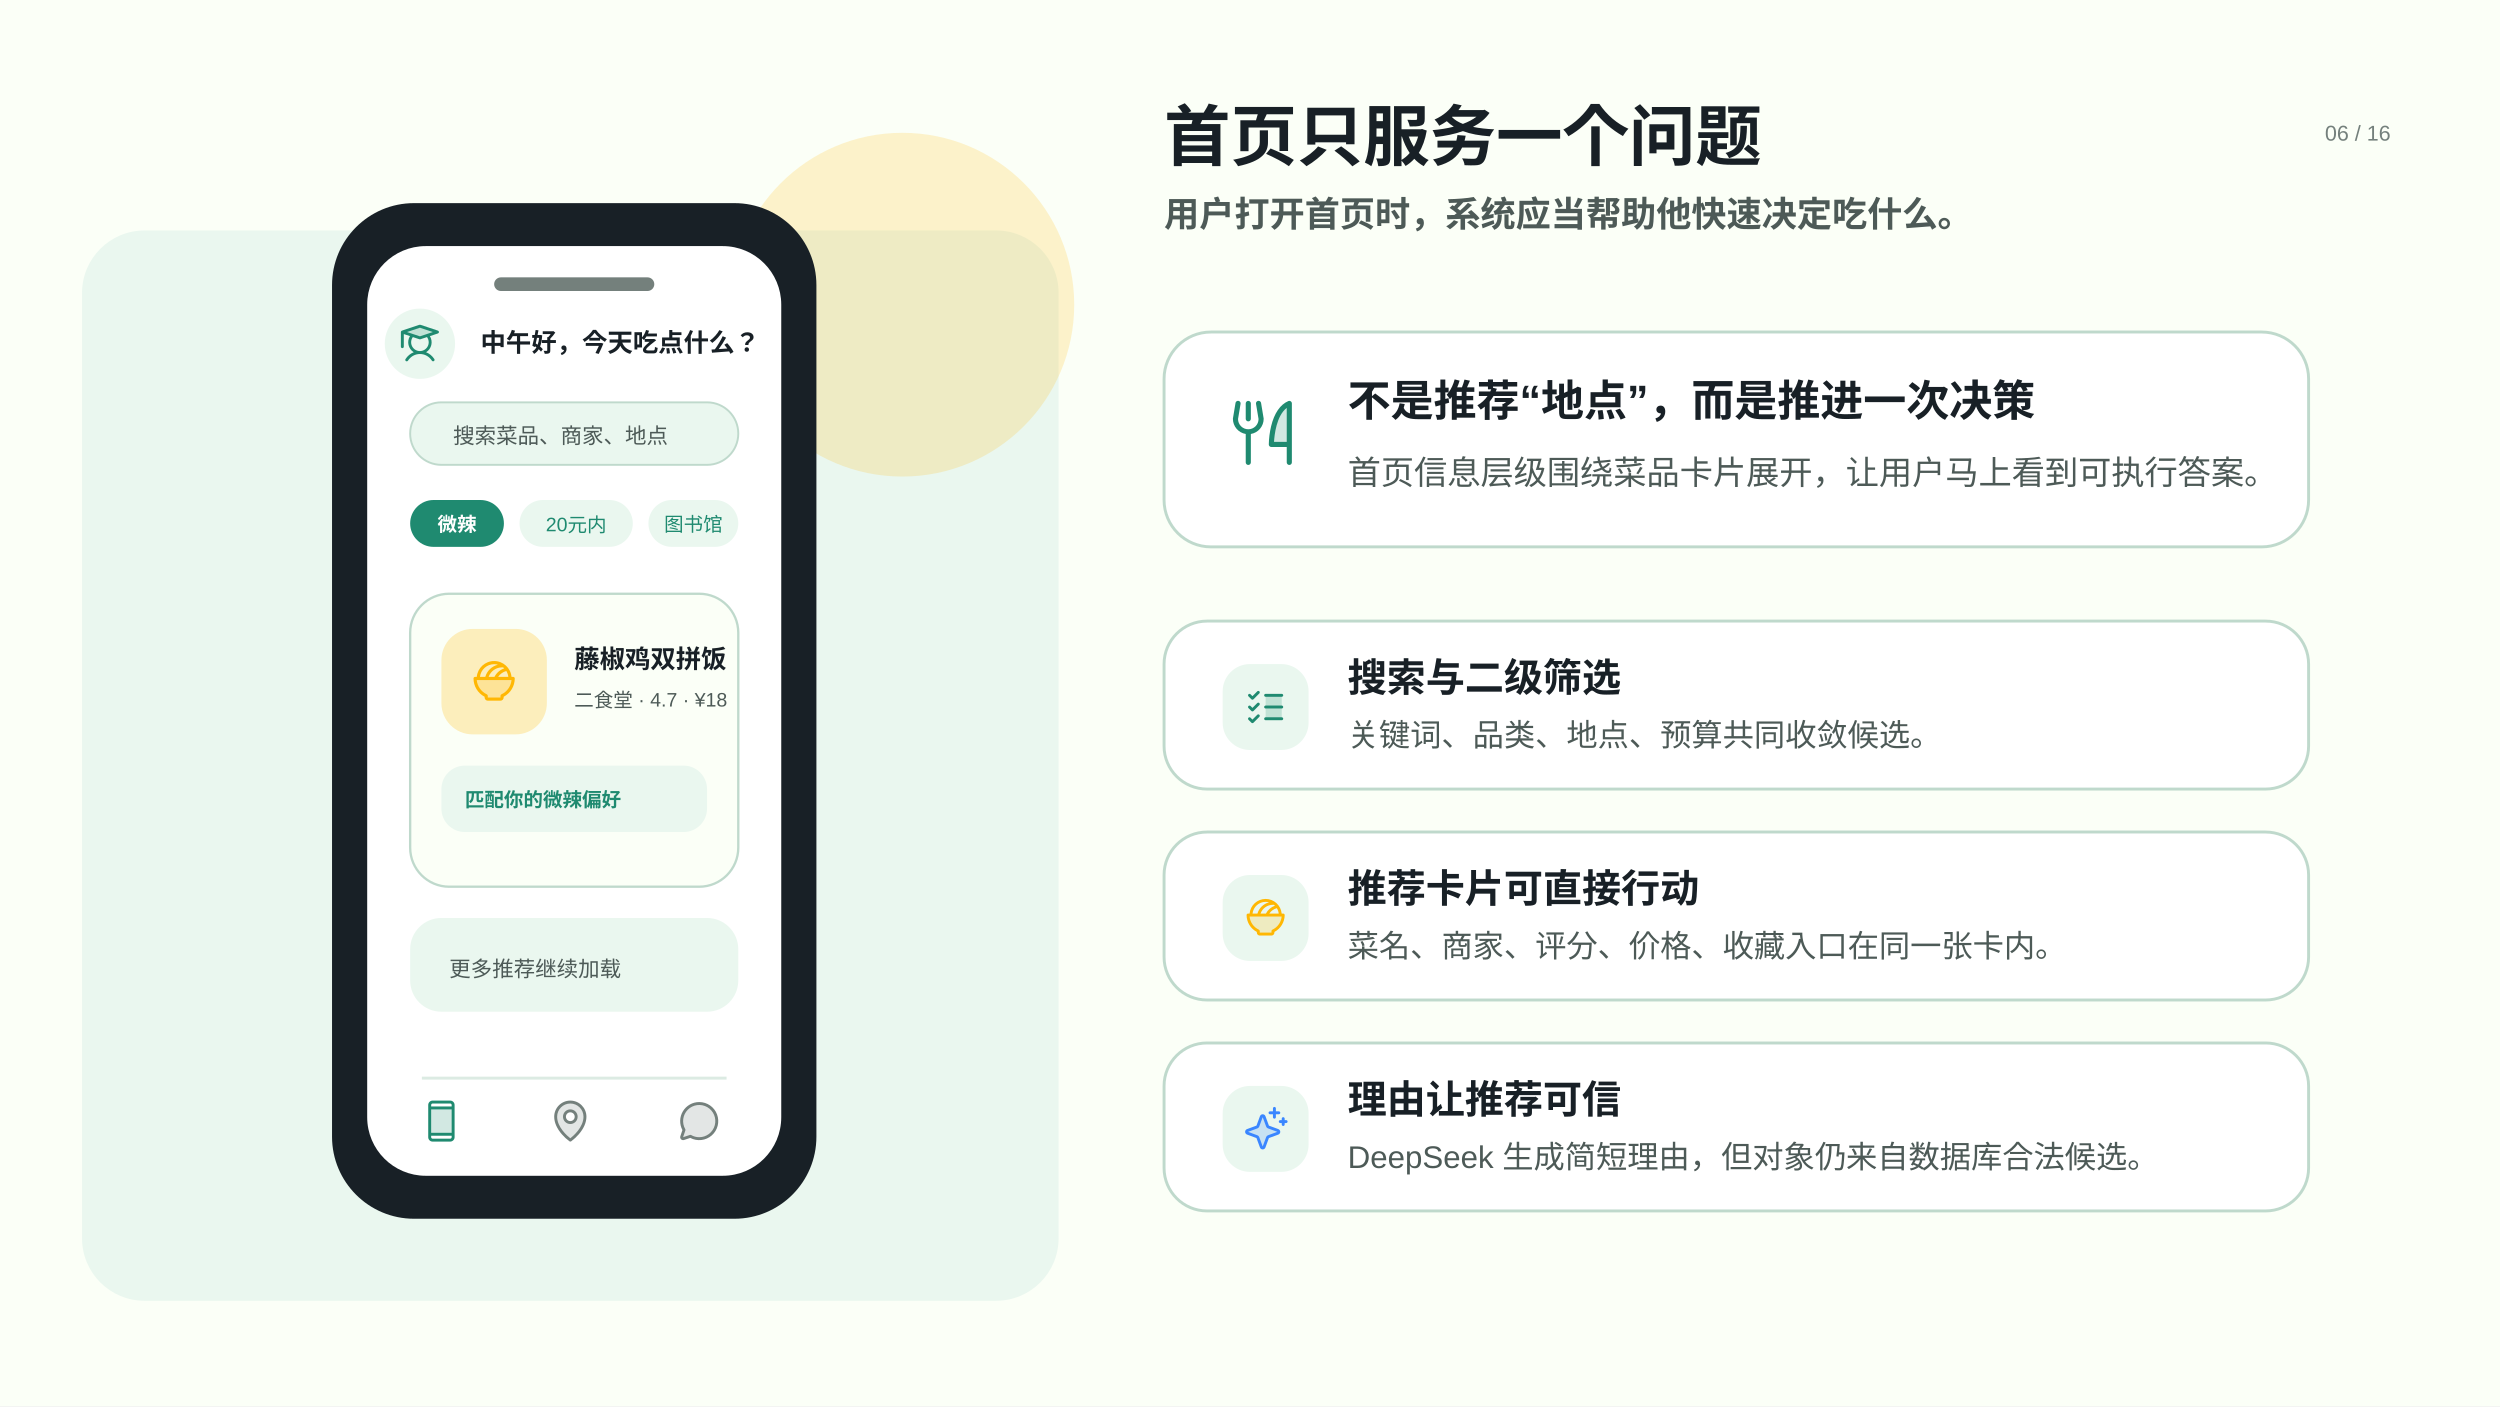
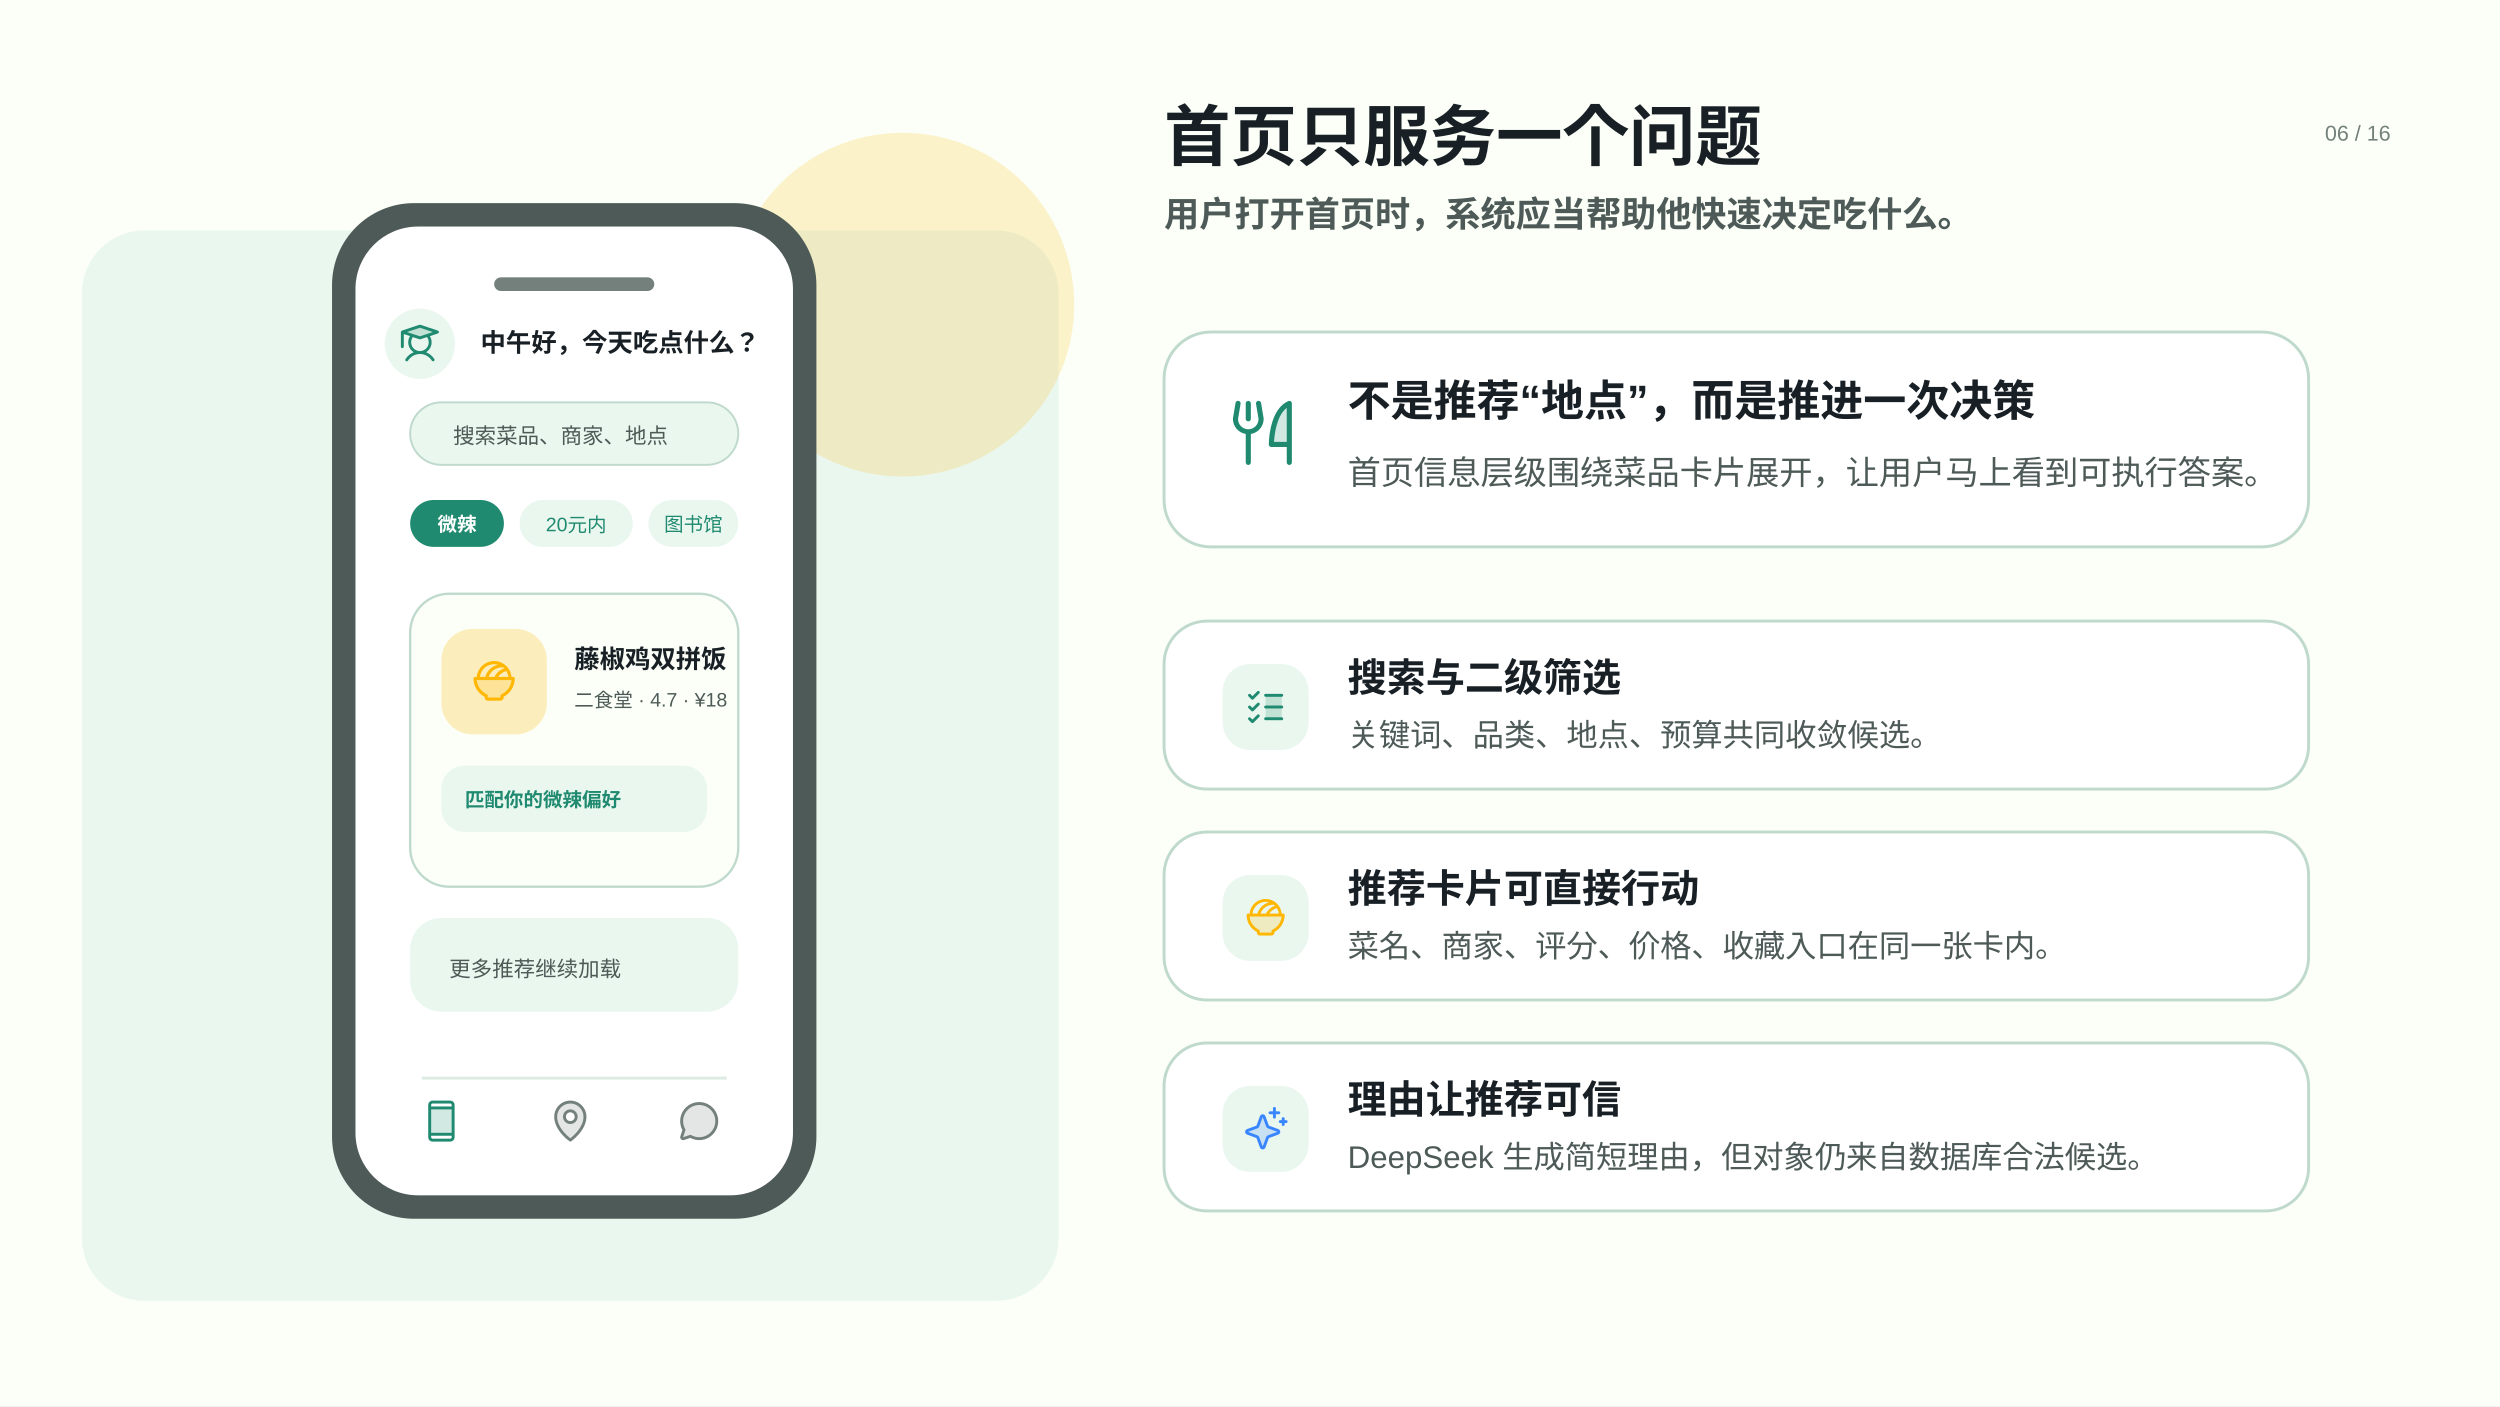
<svg xmlns="http://www.w3.org/2000/svg" viewBox="0 0 1280 720" width="1280" height="720">
  <defs>
    <linearGradient id="phoneGlow" x1="0%" y1="0%" x2="100%" y2="100%">
      <stop offset="0%" stop-color="#1F8A70" />
      <stop offset="100%" stop-color="#3A86FF" />
    </linearGradient>
  </defs>
  <g id="background">
    <rect x="0" y="0" width="1280" height="720" fill="#FBFFF7" />
    <path fill="#EAF7EF" d="M74,118 H510 A32,32 0 0 1 542,150 V634 A32,32 0 0 1 510,666 H74 A32,32 0 0 1 42,634 V150 A32,32 0 0 1 74,118 Z" />
    <circle cx="462" cy="156" r="88" fill="#FFB703" fill-opacity="0.18" />
  </g>
  <g id="header">
    <text x="596" y="82" font-family="'Trebuchet MS', 'Microsoft YaHei', 'PingFang SC', sans-serif" font-size="34" font-weight="800" fill="#182026">首页只服务一个问题</text>
    <text x="596" y="116" font-family="'Microsoft YaHei', 'PingFang SC', Arial, sans-serif" font-size="18" font-weight="700" fill="#4D5A57">用户打开首页时，系统应当帮助他快速决定吃什么。</text>
    <text x="1224" y="72" text-anchor="end" font-family="'Microsoft YaHei', 'PingFang SC', Arial, sans-serif" font-size="11" fill="#74807C">06 / 16</text>
  </g>
  <g id="phone-mockup">
-     <path fill="#182026" d="M212,104 H376 A42,42 0 0 1 418,146 V582 A42,42 0 0 1 376,624 H212 A42,42 0 0 1 170,582 V146 A42,42 0 0 1 212,104 Z" />
-     <path fill="#FFFFFF" d="M218,126 H370 A30,30 0 0 1 400,156 V572 A30,30 0 0 1 370,602 H218 A30,30 0 0 1 188,572 V156 A30,30 0 0 1 218,126 Z" />
+     <path fill="#4D5A57" d="M212,104 H376 A42,42 0 0 1 418,146 V582 A42,42 0 0 1 376,624 H212 A42,42 0 0 1 170,582 V146 A42,42 0 0 1 212,104 Z" />
+     <path fill="#FFFFFF" d="M214,116 H374 A32,32 0 0 1 406,148 V580 A32,32 0 0 1 374,612 H214 A32,32 0 0 1 182,580 V148 A32,32 0 0 1 214,116 Z" />
    <path fill="#74807C" d="M256.50,142 H331.50 A3.50,3.50 0 0 1 335,145.50 V145.50 A3.50,3.50 0 0 1 331.50,149 H256.50 A3.50,3.50 0 0 1 253,145.50 V145.50 A3.50,3.50 0 0 1 256.50,142 Z" />
    <circle cx="215" cy="176" r="18" fill="#EAF7EF" />
    <g transform="translate(203, 164) scale(0.09375)" fill="#1F8A70">
      <path d="M224,64,128,96,32,64l96-32Z" opacity="0.2" />
      <path d="M226.53,56.41l-96-32a8,8,0,0,0-5.06,0l-96,32a8,8,0,0,0-5.4,6.75A5,5,0,0,0,24,64v80a8,8,0,0,0,16,0V75.1L73.59,86.29a64,64,0,0,0,20.65,88.05c-18,7.06-33.56,19.83-44.94,37.29a8,8,0,1,0,13.4,8.74C77.77,197.25,101.57,184,128,184s50.23,13.25,65.3,36.37a8,8,0,0,0,13.4-8.74c-11.38-17.46-27-30.23-44.94-37.29a64,64,0,0,0,20.65-88l44.12-14.7a8,8,0,0,0,0-15.18ZM176,120A48,48,0,1,1,89.35,91.55l36.12,12a8,8,0,0,0,5.06,0l36.12-12A47.89,47.89,0,0,1,176,120ZM128,87.57,57.3,64,128,40.43,198.7,64Z" />
    </g>
    <text x="246" y="180" font-family="'Microsoft YaHei', 'PingFang SC', Arial, sans-serif" font-size="13" font-weight="800" fill="#182026">中午好，今天吃点什么？</text>
    <path fill="#EAF7EF" stroke="#BFD9CC" stroke-width="1" d="M226,206 H362 A16,16 0 0 1 378,222 V222 A16,16 0 0 1 362,238 H226 A16,16 0 0 1 210,222 V222 A16,16 0 0 1 226,206 Z" />
    <text x="232" y="227" font-family="'Microsoft YaHei', 'PingFang SC', Arial, sans-serif" font-size="11" fill="#4D5A57">搜索菜品、商家、地点</text>
    <g id="phone-filter-row">
      <path fill="#1F8A70" d="M222,256 H246 A12,12 0 0 1 258,268 V268 A12,12 0 0 1 246,280 H222 A12,12 0 0 1 210,268 V268 A12,12 0 0 1 222,256 Z" />
      <text x="234" y="272" text-anchor="middle" font-family="'Microsoft YaHei', 'PingFang SC', Arial, sans-serif" font-size="10" font-weight="700" fill="#FFFFFF">微辣</text>
      <path fill="#EAF7EF" d="M278,256 H312 A12,12 0 0 1 324,268 V268 A12,12 0 0 1 312,280 H278 A12,12 0 0 1 266,268 V268 A12,12 0 0 1 278,256 Z" />
      <text x="295" y="272" text-anchor="middle" font-family="'Microsoft YaHei', 'PingFang SC', Arial, sans-serif" font-size="10" fill="#1F8A70">20元内</text>
      <path fill="#EAF7EF" d="M344,256 H366 A12,12 0 0 1 378,268 V268 A12,12 0 0 1 366,280 H344 A12,12 0 0 1 332,268 V268 A12,12 0 0 1 344,256 Z" />
      <text x="355" y="272" text-anchor="middle" font-family="'Microsoft YaHei', 'PingFang SC', Arial, sans-serif" font-size="10" fill="#1F8A70">图书馆</text>
    </g>
    <g id="recommend-card-main">
      <path fill="#FBFFF7" stroke="#BFD9CC" stroke-width="1.2" d="M230,304 H358 A20,20 0 0 1 378,324 V434 A20,20 0 0 1 358,454 H230 A20,20 0 0 1 210,434 V324 A20,20 0 0 1 230,304 Z" />
      <path fill="#FFB703" fill-opacity="0.24" d="M242,322 H264 A16,16 0 0 1 280,338 V360 A16,16 0 0 1 264,376 H242 A16,16 0 0 1 226,360 V338 A16,16 0 0 1 242,322 Z" />
      <g transform="translate(240, 336) scale(0.101562)" fill="#FFB703">
        <path d="M224,112a96,96,0,0,1-56,87.3V208a8,8,0,0,1-8,8H96a8,8,0,0,1-8-8v-8.7A96,96,0,0,1,32,112Z" opacity="0.2" />
        <path d="M224,104h-8.37a88,88,0,0,0-175.26,0H32a8,8,0,0,0-8,8,104.35,104.35,0,0,0,56,92.28V208a16,16,0,0,0,16,16h64a16,16,0,0,0,16-16v-3.72A104.35,104.35,0,0,0,232,112,8,8,0,0,0,224,104ZM173.48,56.23q2.75,2.25,5.27,4.75a87.92,87.92,0,0,0-49.15,43H100.1A72.26,72.26,0,0,1,168,56C169.83,56,171.66,56.09,173.48,56.23Zm15.91,18.2A71.45,71.45,0,0,1,199.54,104H148.12A71.84,71.84,0,0,1,189.39,74.43ZM128,40a71.87,71.87,0,0,1,19,2.57A88.36,88.36,0,0,0,83.33,104H56.46A72.08,72.08,0,0,1,128,40Zm36.66,152A8,8,0,0,0,160,199.3V208H96v-8.7A8,8,0,0,0,91.34,192a88.29,88.29,0,0,1-51-72H215.63A88.29,88.29,0,0,1,164.66,192Z" />
      </g>
      <text x="294" y="342" font-family="'Microsoft YaHei', 'PingFang SC', Arial, sans-serif" font-size="13" font-weight="800" fill="#182026">藤椒鸡双拼饭</text>
      <text x="294" y="362" font-family="'Microsoft YaHei', 'PingFang SC', Arial, sans-serif" font-size="10" fill="#4D5A57">二食堂 · 4.7 · ¥18</text>
      <path fill="#EAF7EF" d="M238,392 H350 A12,12 0 0 1 362,404 V414 A12,12 0 0 1 350,426 H238 A12,12 0 0 1 226,414 V404 A12,12 0 0 1 238,392 Z" />
      <text x="238" y="413" font-family="'Microsoft YaHei', 'PingFang SC', Arial, sans-serif" font-size="10" font-weight="700" fill="#1F8A70">匹配你的微辣偏好</text>
    </g>
    <path fill="#EAF7EF" d="M226,470 H362 A16,16 0 0 1 378,486 V502 A16,16 0 0 1 362,518 H226 A16,16 0 0 1 210,502 V486 A16,16 0 0 1 226,470 Z" />
    <text x="230" y="500" font-family="'Microsoft YaHei', 'PingFang SC', Arial, sans-serif" font-size="11" fill="#4D5A57">更多推荐继续加载</text>
    <line x1="216" y1="552" x2="372" y2="552" stroke="#DCEBE3" stroke-width="1.5" />
    <g transform="translate(214, 562) scale(0.09375)" fill="#1F8A70">
      <path d="M192,56V200H64V56Z" opacity="0.2" />
      <path d="M176,16H80A24,24,0,0,0,56,40V216a24,24,0,0,0,24,24h96a24,24,0,0,0,24-24V40A24,24,0,0,0,176,16ZM72,64H184V192H72Zm8-32h96a8,8,0,0,1,8,8v8H72V40A8,8,0,0,1,80,32Zm96,192H80a8,8,0,0,1-8-8v-8H184v8A8,8,0,0,1,176,224Z" />
    </g>
    <g transform="translate(280, 562) scale(0.09375)" fill="#74807C">
      <path d="M128,24a80,80,0,0,0-80,80c0,72,80,128,80,128s80-56,80-128A80,80,0,0,0,128,24Zm0,112a32,32,0,1,1,32-32A32,32,0,0,1,128,136Z" opacity="0.2" />
      <path d="M128,64a40,40,0,1,0,40,40A40,40,0,0,0,128,64Zm0,64a24,24,0,1,1,24-24A24,24,0,0,1,128,128Zm0-112a88.1,88.1,0,0,0-88,88c0,31.4,14.51,64.68,42,96.25a254.19,254.19,0,0,0,41.45,38.3,8,8,0,0,0,9.18,0A254.19,254.19,0,0,0,174,200.25c27.45-31.57,42-64.85,42-96.25A88.1,88.1,0,0,0,128,16Zm0,206c-16.53-13-72-60.75-72-118a72,72,0,0,1,144,0C200,161.23,144.53,209,128,222Z" />
    </g>
    <g transform="translate(346, 562) scale(0.09375)" fill="#74807C">
      <path d="M224,128A96,96,0,0,1,79.93,211.11h0L42.54,223.58a8,8,0,0,1-10.12-10.12l12.47-37.39h0A96,96,0,1,1,224,128Z" opacity="0.2" />
      <path d="M128,24A104,104,0,0,0,36.18,176.88L24.83,210.93a16,16,0,0,0,20.24,20.24l34.05-11.35A104,104,0,1,0,128,24Zm0,192a87.87,87.87,0,0,1-44.06-11.81,8,8,0,0,0-6.54-.67L40,216,52.47,178.6a8,8,0,0,0-.66-6.54A88,88,0,1,1,128,216Z" />
    </g>
  </g>
  <g id="insight-main">
    <path fill="#FFFFFF" stroke="#BFD9CC" stroke-width="1.5" d="M620,170 H1158 A24,24 0 0 1 1182,194 V256 A24,24 0 0 1 1158,280 H620 A24,24 0 0 1 596,256 V194 A24,24 0 0 1 620,170 Z" />
    <g transform="translate(626, 200) scale(0.164062)" fill="#1F8A70">
      <path d="M208,40V168H152S152,64,208,40Z" opacity="0.2" />
      <path d="M72,88V40a8,8,0,0,1,16,0V88a8,8,0,0,1-16,0ZM216,40V224a8,8,0,0,1-16,0V176H152a8,8,0,0,1-8-8,268.75,268.75,0,0,1,7.22-56.88c9.78-40.49,28.32-67.63,53.63-78.47A8,8,0,0,1,216,40ZM200,53.9c-32.17,24.57-38.47,84.42-39.7,106.1H200ZM119.89,38.69a8,8,0,1,0-15.78,2.63L112,88.63a32,32,0,0,1-64,0l7.88-47.31a8,8,0,1,0-15.78-2.63l-8,48A8.17,8.17,0,0,0,32,88a48.07,48.07,0,0,0,40,47.32V224a8,8,0,0,0,16,0V135.32A48.07,48.07,0,0,0,128,88a8.17,8.17,0,0,0-.11-1.31Z" />
    </g>
    <text x="690" y="213" font-family="'Microsoft YaHei', 'PingFang SC', Arial, sans-serif" font-size="22" font-weight="800" fill="#182026">不是推荐“地点”，而是推进一次决策</text>
    <text x="690" y="248" font-family="'Microsoft YaHei', 'PingFang SC', Arial, sans-serif" font-size="17" fill="#4D5A57">首页信息层级围绕菜品卡片展开，让用户马上看到可执行答案。</text>
  </g>
  <g id="card-search-filter">
    <path fill="#FFFFFF" stroke="#BFD9CC" stroke-width="1.5" d="M618,318 H1160 A22,22 0 0 1 1182,340 V382 A22,22 0 0 1 1160,404 H618 A22,22 0 0 1 596,382 V340 A22,22 0 0 1 618,318 Z" />
    <path fill="#EAF7EF" d="M640,340 H656 A14,14 0 0 1 670,354 V370 A14,14 0 0 1 656,384 H640 A14,14 0 0 1 626,370 V354 A14,14 0 0 1 640,340 Z" />
    <g transform="translate(636, 350) scale(0.09375)" fill="#1F8A70">
      <path d="M216,64V192H128V64Z" opacity="0.2" />
      <path d="M224,128a8,8,0,0,1-8,8H128a8,8,0,0,1,0-16h88A8,8,0,0,1,224,128ZM128,72h88a8,8,0,0,0,0-16H128a8,8,0,0,0,0,16Zm88,112H128a8,8,0,0,0,0,16h88a8,8,0,0,0,0-16ZM82.34,42.34,56,68.69,45.66,58.34A8,8,0,0,0,34.34,69.66l16,16a8,8,0,0,0,11.32,0l32-32A8,8,0,0,0,82.34,42.34Zm0,64L56,132.69,45.66,122.34a8,8,0,0,0-11.32,11.32l16,16a8,8,0,0,0,11.32,0l32-32a8,8,0,0,0-11.32-11.32Zm0,64L56,196.69,45.66,186.34a8,8,0,0,0-11.32,11.32l16,16a8,8,0,0,0,11.32,0l32-32a8,8,0,0,0-11.32-11.32Z" />
    </g>
    <text x="690" y="354" font-family="'Microsoft YaHei', 'PingFang SC', Arial, sans-serif" font-size="20" font-weight="800" fill="#182026">搜索与二级筛选</text>
    <text x="690" y="382" font-family="'Microsoft YaHei', 'PingFang SC', Arial, sans-serif" font-size="16" fill="#4D5A57">关键词、品类、地点、预算共同收敛候选。</text>
  </g>
  <g id="card-recommend">
    <path fill="#FFFFFF" stroke="#BFD9CC" stroke-width="1.5" d="M618,426 H1160 A22,22 0 0 1 1182,448 V490 A22,22 0 0 1 1160,512 H618 A22,22 0 0 1 596,490 V448 A22,22 0 0 1 618,426 Z" />
    <path fill="#EAF7EF" d="M640,448 H656 A14,14 0 0 1 670,462 V478 A14,14 0 0 1 656,492 H640 A14,14 0 0 1 626,478 V462 A14,14 0 0 1 640,448 Z" />
    <g transform="translate(636, 458) scale(0.09375)" fill="#FFB703">
      <path d="M224,112a96,96,0,0,1-56,87.3V208a8,8,0,0,1-8,8H96a8,8,0,0,1-8-8v-8.7A96,96,0,0,1,32,112Z" opacity="0.2" />
      <path d="M224,104h-8.37a88,88,0,0,0-175.26,0H32a8,8,0,0,0-8,8,104.35,104.35,0,0,0,56,92.28V208a16,16,0,0,0,16,16h64a16,16,0,0,0,16-16v-3.72A104.35,104.35,0,0,0,232,112,8,8,0,0,0,224,104ZM173.48,56.23q2.75,2.25,5.27,4.75a87.92,87.92,0,0,0-49.15,43H100.1A72.26,72.26,0,0,1,168,56C169.83,56,171.66,56.09,173.48,56.23Zm15.91,18.2A71.45,71.45,0,0,1,199.54,104H148.12A71.84,71.84,0,0,1,189.39,74.43ZM128,40a71.87,71.87,0,0,1,19,2.57A88.36,88.36,0,0,0,83.33,104H56.46A72.08,72.08,0,0,1,128,40Zm36.66,152A8,8,0,0,0,160,199.3V208H96v-8.7A8,8,0,0,0,91.34,192a88.29,88.29,0,0,1-51-72H215.63A88.29,88.29,0,0,1,164.66,192Z" />
    </g>
    <text x="690" y="462" font-family="'Microsoft YaHei', 'PingFang SC', Arial, sans-serif" font-size="20" font-weight="800" fill="#182026">推荐卡片可直接行动</text>
    <text x="690" y="490" font-family="'Microsoft YaHei', 'PingFang SC', Arial, sans-serif" font-size="16" fill="#4D5A57">菜名、商家、评分、价格、收藏入口在同一张卡内。</text>
  </g>
  <g id="card-reason">
    <path fill="#FFFFFF" stroke="#BFD9CC" stroke-width="1.5" d="M618,534 H1160 A22,22 0 0 1 1182,556 V598 A22,22 0 0 1 1160,620 H618 A22,22 0 0 1 596,598 V556 A22,22 0 0 1 618,534 Z" />
    <path fill="#EAF7EF" d="M640,556 H656 A14,14 0 0 1 670,570 V586 A14,14 0 0 1 656,600 H640 A14,14 0 0 1 626,586 V570 A14,14 0 0 1 640,556 Z" />
    <g transform="translate(636, 566) scale(0.09375)" fill="#3A86FF">
      <path d="M194.82,151.43l-51.66,19a7.88,7.88,0,0,0-4.69,4.69l-19,51.66a7.92,7.92,0,0,1-14.86,0l-19-51.66a7.88,7.88,0,0,0-4.69-4.69l-51.66-19a7.92,7.92,0,0,1,0-14.86l51.66-19a7.88,7.88,0,0,0,4.69-4.69l19-51.66a7.92,7.92,0,0,1,14.86,0l19,51.66a7.88,7.88,0,0,0,4.69,4.69l51.66,19A7.92,7.92,0,0,1,194.82,151.43Z" opacity="0.2" />
      <path d="M197.58,129.06l-51.61-19-19-51.65a15.92,15.92,0,0,0-29.88,0L78.07,110l-51.65,19a15.92,15.92,0,0,0,0,29.88L78,178l19,51.62a15.92,15.92,0,0,0,29.88,0l19-51.61,51.65-19a15.92,15.92,0,0,0,0-29.88ZM140.39,163a15.87,15.87,0,0,0-9.43,9.43l-19,51.46L93,172.39A15.87,15.87,0,0,0,83.61,163h0L32.15,144l51.46-19A15.87,15.87,0,0,0,93,115.61l19-51.46,19,51.46a15.87,15.87,0,0,0,9.43,9.43l51.46,19ZM144,40a8,8,0,0,1,8-8h16V16a8,8,0,0,1,16,0V32h16a8,8,0,0,1,0,16H184V64a8,8,0,0,1-16,0V48H152A8,8,0,0,1,144,40ZM248,88a8,8,0,0,1-8,8h-8v8a8,8,0,0,1-16,0V96h-8a8,8,0,0,1,0-16h8V72a8,8,0,0,1,16,0v8h8A8,8,0,0,1,248,88Z" />
    </g>
    <text x="690" y="570" font-family="'Microsoft YaHei', 'PingFang SC', Arial, sans-serif" font-size="20" font-weight="800" fill="#182026">理由让推荐可信</text>
    <text x="690" y="598" font-family="'Microsoft YaHei', 'PingFang SC', Arial, sans-serif" font-size="16" fill="#4D5A57">DeepSeek 生成简短理由，但对象仍来自数据库合法候选。</text>
  </g>
</svg>
